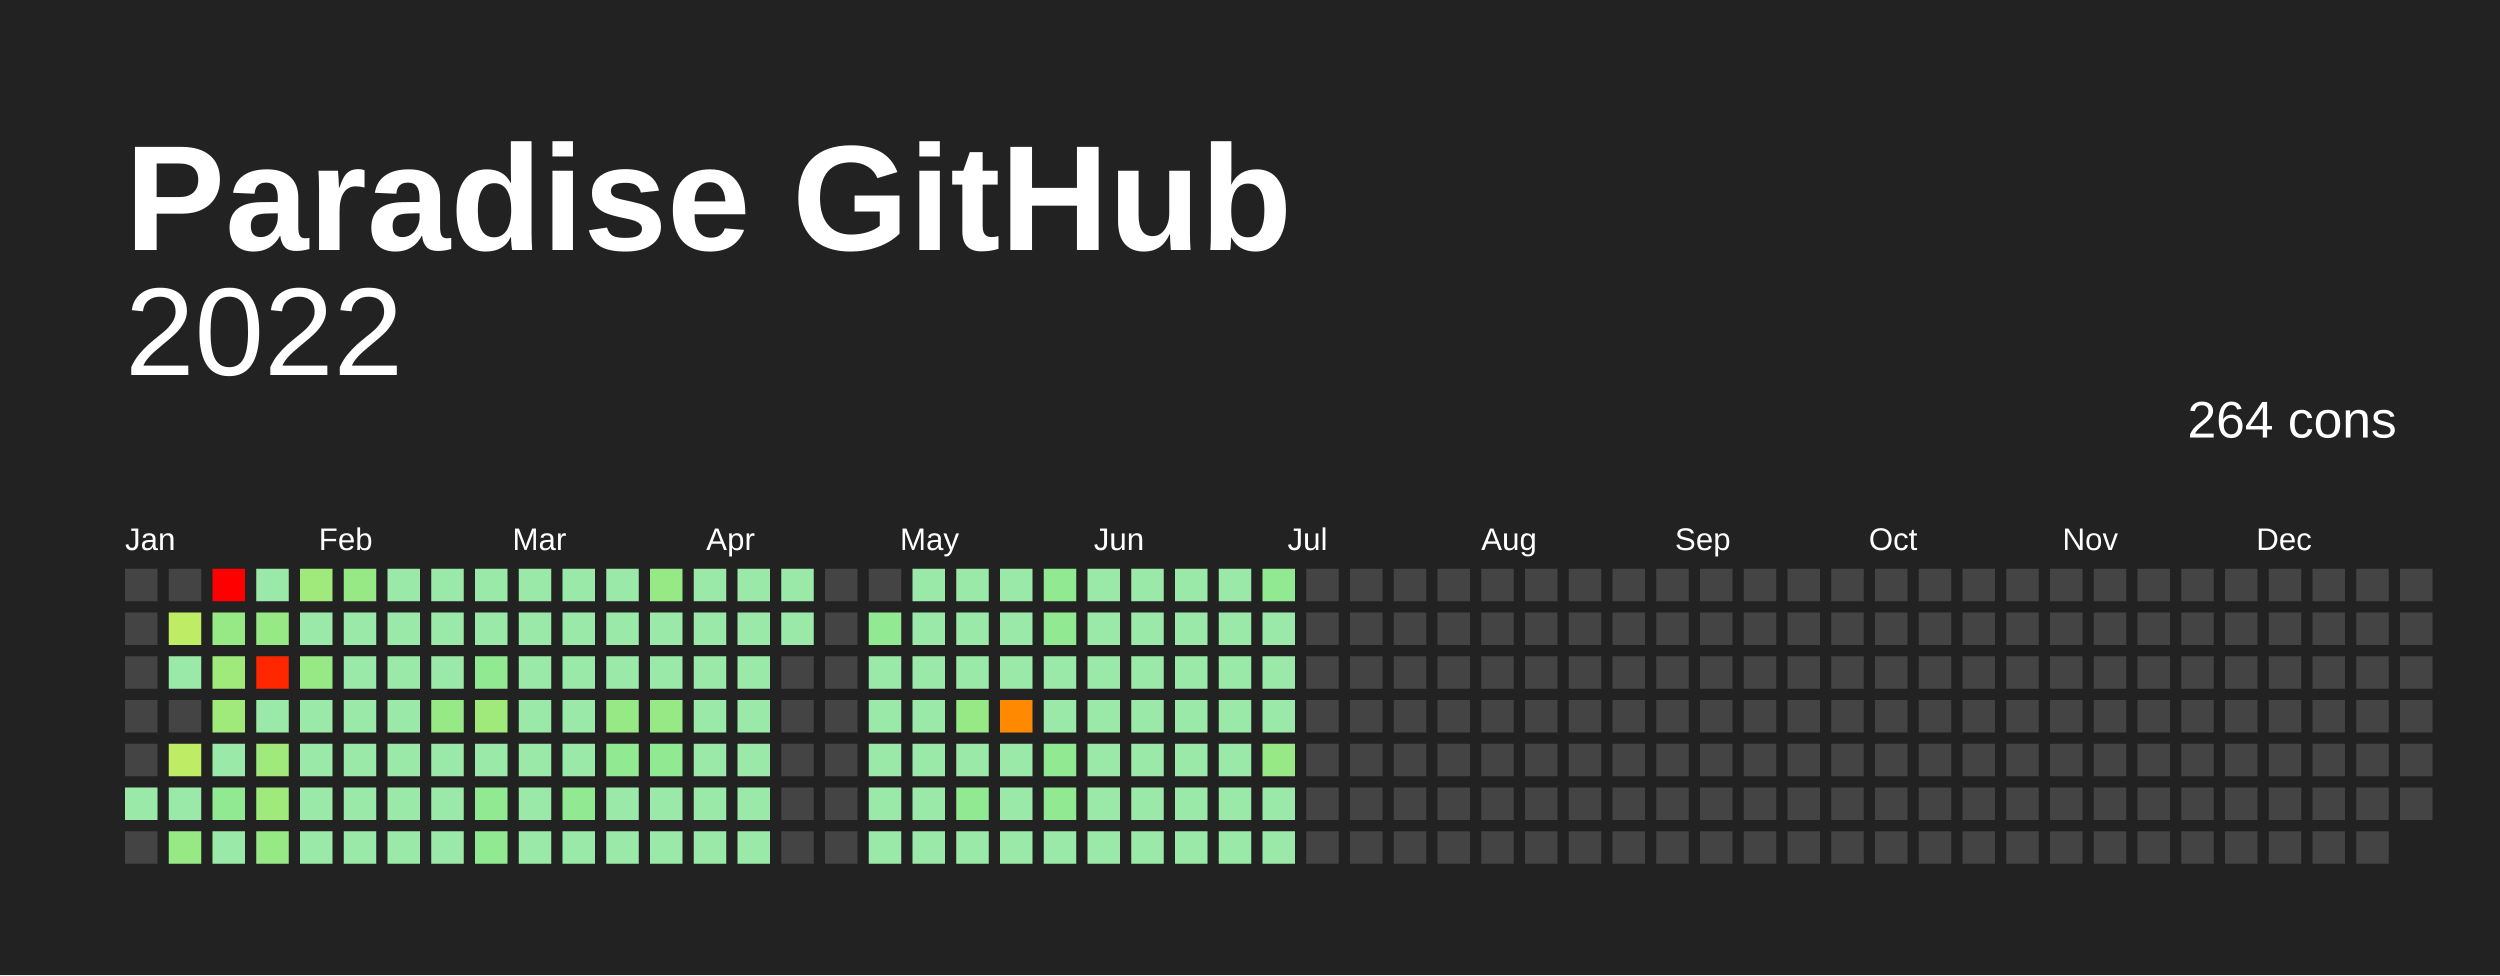
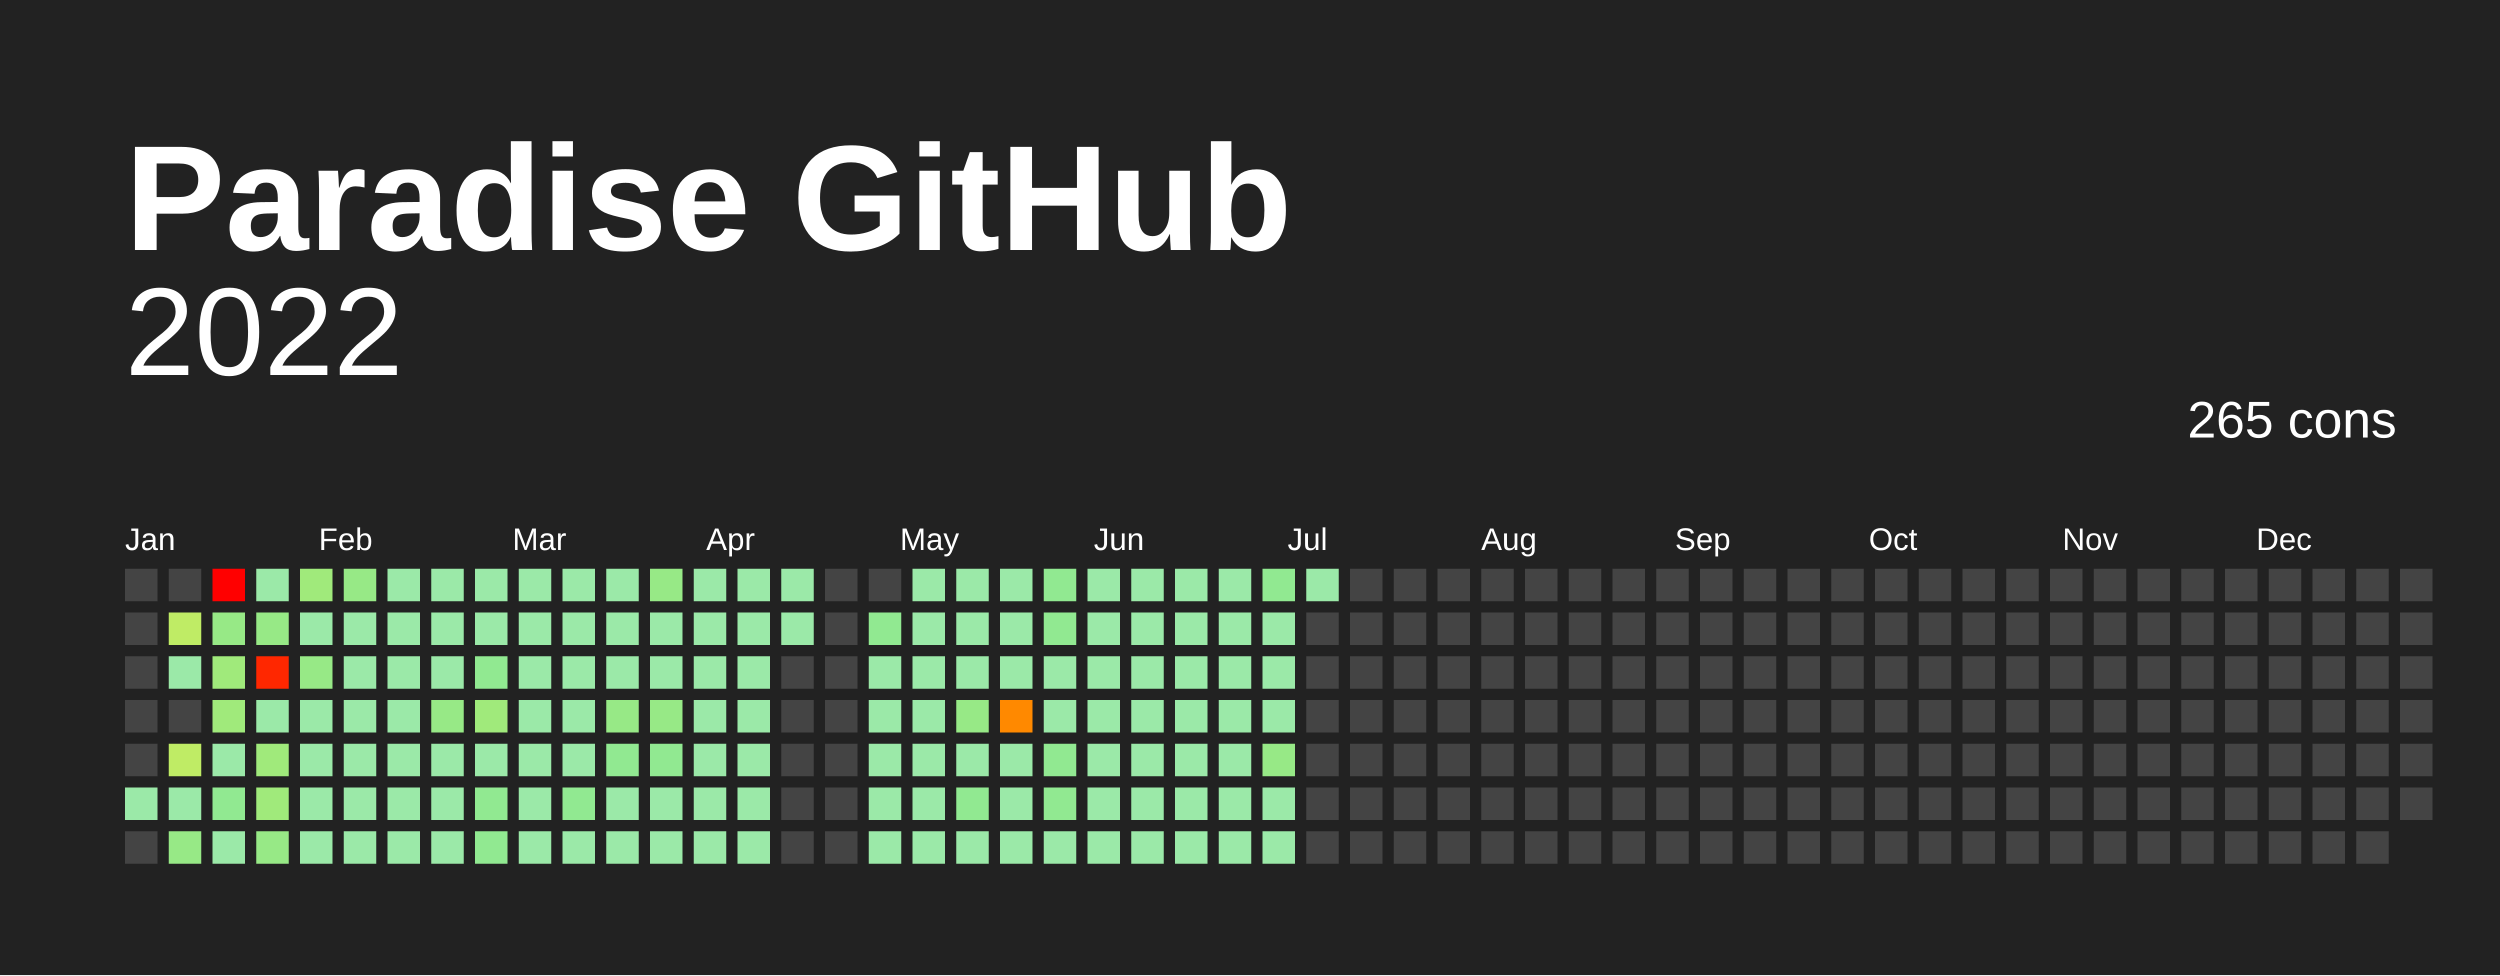
<svg xmlns="http://www.w3.org/2000/svg" baseProfile="full" height="78mm" version="1.1" viewBox="0,0,200,78" width="200mm">
  <defs />
  <rect fill="#222222" height="78" width="200" x="0" y="0" />
  <text fill="#FFFFFF" style="font-size:12px; font-family:Arial; font-weight:bold;" x="10" y="20">Paradise GitHub</text>
  <text alignment-baseline="hanging" fill="#FFFFFF" style="font-size:10.0px; font-family:Arial;" x="10" y="30">2022</text>
-   <text alignment-baseline="hanging" fill="#FFFFFF" style="font-size:4.125px; font-family:Arial;" x="175" y="35">264 cons</text>
+   <text alignment-baseline="hanging" fill="#FFFFFF" style="font-size:4.125px; font-family:Arial;" x="175" y="35">265 cons</text>
  <text fill="#FFFFFF" style="font-size:2.5px; font-family:Arial" x="10.0" y="44">Jan</text>
  <text fill="#FFFFFF" style="font-size:2.5px; font-family:Arial" x="25.5" y="44">Feb</text>
  <text fill="#FFFFFF" style="font-size:2.5px; font-family:Arial" x="41.0" y="44">Mar</text>
  <text fill="#FFFFFF" style="font-size:2.5px; font-family:Arial" x="56.5" y="44">Apr</text>
  <text fill="#FFFFFF" style="font-size:2.5px; font-family:Arial" x="72.0" y="44">May</text>
  <text fill="#FFFFFF" style="font-size:2.5px; font-family:Arial" x="87.5" y="44">Jun</text>
  <text fill="#FFFFFF" style="font-size:2.5px; font-family:Arial" x="103.0" y="44">Jul</text>
  <text fill="#FFFFFF" style="font-size:2.5px; font-family:Arial" x="118.5" y="44">Aug</text>
  <text fill="#FFFFFF" style="font-size:2.5px; font-family:Arial" x="134.0" y="44">Sep</text>
  <text fill="#FFFFFF" style="font-size:2.5px; font-family:Arial" x="149.5" y="44">Oct</text>
  <text fill="#FFFFFF" style="font-size:2.5px; font-family:Arial" x="165.0" y="44">Nov</text>
  <text fill="#FFFFFF" style="font-size:2.5px; font-family:Arial" x="180.5" y="44">Dec</text>
  <rect fill="#444444" height="2.6" width="2.6" x="10.0" y="45.5" />
  <rect fill="#444444" height="2.6" width="2.6" x="10.0" y="49.0" />
  <rect fill="#444444" height="2.6" width="2.6" x="10.0" y="52.5" />
  <rect fill="#444444" height="2.6" width="2.6" x="10.0" y="56.0" />
  <rect fill="#444444" height="2.6" width="2.6" x="10.0" y="59.5" />
  <rect fill="#9be9a8" height="2.6" width="2.6" x="10.0" y="63.0" />
  <rect fill="#444444" height="2.6" width="2.6" x="10.0" y="66.5" />
  <rect fill="#444444" height="2.6" width="2.6" x="13.5" y="45.5" />
  <rect fill="#bfec65" height="2.6" width="2.6" x="13.5" y="49.0" />
  <rect fill="#9be9a8" height="2.6" width="2.6" x="13.5" y="52.5" />
  <rect fill="#444444" height="2.6" width="2.6" x="13.5" y="56.0" />
  <rect fill="#bfec65" height="2.6" width="2.6" x="13.5" y="59.5" />
  <rect fill="#9be9a8" height="2.6" width="2.6" x="13.5" y="63.0" />
  <rect fill="#97e986" height="2.6" width="2.6" x="13.5" y="66.5" />
  <rect fill="red" height="2.6" width="2.6" x="17.0" y="45.5" />
  <rect fill="#97e986" height="2.6" width="2.6" x="17.0" y="49.0" />
  <rect fill="#a0ea7b" height="2.6" width="2.6" x="17.0" y="52.5" />
  <rect fill="#a0ea7b" height="2.6" width="2.6" x="17.0" y="56.0" />
  <rect fill="#9be9a8" height="2.6" width="2.6" x="17.0" y="59.5" />
  <rect fill="#91e991" height="2.6" width="2.6" x="17.0" y="63.0" />
  <rect fill="#9be9a8" height="2.6" width="2.6" x="17.0" y="66.5" />
  <rect fill="#9be9a8" height="2.6" width="2.6" x="20.5" y="45.5" />
  <rect fill="#97e986" height="2.6" width="2.6" x="20.5" y="49.0" />
  <rect fill="#ff2700" height="2.6" width="2.6" x="20.5" y="52.5" />
  <rect fill="#9be9a8" height="2.6" width="2.6" x="20.5" y="56.0" />
  <rect fill="#a0ea7b" height="2.6" width="2.6" x="20.5" y="59.5" />
  <rect fill="#a0ea7b" height="2.6" width="2.6" x="20.5" y="63.0" />
  <rect fill="#97e986" height="2.6" width="2.6" x="20.5" y="66.5" />
  <rect fill="#a0ea7b" height="2.6" width="2.6" x="24.0" y="45.5" />
  <rect fill="#9be9a8" height="2.6" width="2.6" x="24.0" y="49.0" />
  <rect fill="#97e986" height="2.6" width="2.6" x="24.0" y="52.5" />
  <rect fill="#9be9a8" height="2.6" width="2.6" x="24.0" y="56.0" />
  <rect fill="#9be9a8" height="2.6" width="2.6" x="24.0" y="59.5" />
  <rect fill="#9be9a8" height="2.6" width="2.6" x="24.0" y="63.0" />
  <rect fill="#9be9a8" height="2.6" width="2.6" x="24.0" y="66.5" />
  <rect fill="#97e986" height="2.6" width="2.6" x="27.5" y="45.5" />
  <rect fill="#9be9a8" height="2.6" width="2.6" x="27.5" y="49.0" />
  <rect fill="#9be9a8" height="2.6" width="2.6" x="27.5" y="52.5" />
  <rect fill="#9be9a8" height="2.6" width="2.6" x="27.5" y="56.0" />
  <rect fill="#9be9a8" height="2.6" width="2.6" x="27.5" y="59.5" />
  <rect fill="#9be9a8" height="2.6" width="2.6" x="27.5" y="63.0" />
  <rect fill="#9be9a8" height="2.6" width="2.6" x="27.5" y="66.5" />
  <rect fill="#9be9a8" height="2.6" width="2.6" x="31.0" y="45.5" />
  <rect fill="#9be9a8" height="2.6" width="2.6" x="31.0" y="49.0" />
  <rect fill="#9be9a8" height="2.6" width="2.6" x="31.0" y="52.5" />
  <rect fill="#9be9a8" height="2.6" width="2.6" x="31.0" y="56.0" />
  <rect fill="#9be9a8" height="2.6" width="2.6" x="31.0" y="59.5" />
  <rect fill="#9be9a8" height="2.6" width="2.6" x="31.0" y="63.0" />
  <rect fill="#9be9a8" height="2.6" width="2.6" x="31.0" y="66.5" />
  <rect fill="#9be9a8" height="2.6" width="2.6" x="34.5" y="45.5" />
  <rect fill="#9be9a8" height="2.6" width="2.6" x="34.5" y="49.0" />
  <rect fill="#9be9a8" height="2.6" width="2.6" x="34.5" y="52.5" />
  <rect fill="#97e986" height="2.6" width="2.6" x="34.5" y="56.0" />
  <rect fill="#9be9a8" height="2.6" width="2.6" x="34.5" y="59.5" />
  <rect fill="#9be9a8" height="2.6" width="2.6" x="34.5" y="63.0" />
  <rect fill="#9be9a8" height="2.6" width="2.6" x="34.5" y="66.5" />
  <rect fill="#9be9a8" height="2.6" width="2.6" x="38.0" y="45.5" />
  <rect fill="#9be9a8" height="2.6" width="2.6" x="38.0" y="49.0" />
  <rect fill="#91e991" height="2.6" width="2.6" x="38.0" y="52.5" />
  <rect fill="#a0ea7b" height="2.6" width="2.6" x="38.0" y="56.0" />
  <rect fill="#9be9a8" height="2.6" width="2.6" x="38.0" y="59.5" />
  <rect fill="#91e991" height="2.6" width="2.6" x="38.0" y="63.0" />
  <rect fill="#91e991" height="2.6" width="2.6" x="38.0" y="66.5" />
  <rect fill="#9be9a8" height="2.6" width="2.6" x="41.5" y="45.5" />
  <rect fill="#9be9a8" height="2.6" width="2.6" x="41.5" y="49.0" />
  <rect fill="#9be9a8" height="2.6" width="2.6" x="41.5" y="52.5" />
  <rect fill="#9be9a8" height="2.6" width="2.6" x="41.5" y="56.0" />
  <rect fill="#9be9a8" height="2.6" width="2.6" x="41.5" y="59.5" />
  <rect fill="#9be9a8" height="2.6" width="2.6" x="41.5" y="63.0" />
  <rect fill="#9be9a8" height="2.6" width="2.6" x="41.5" y="66.5" />
  <rect fill="#9be9a8" height="2.6" width="2.6" x="45.0" y="45.5" />
  <rect fill="#9be9a8" height="2.6" width="2.6" x="45.0" y="49.0" />
  <rect fill="#9be9a8" height="2.6" width="2.6" x="45.0" y="52.5" />
  <rect fill="#9be9a8" height="2.6" width="2.6" x="45.0" y="56.0" />
  <rect fill="#9be9a8" height="2.6" width="2.6" x="45.0" y="59.5" />
  <rect fill="#91e991" height="2.6" width="2.6" x="45.0" y="63.0" />
  <rect fill="#9be9a8" height="2.6" width="2.6" x="45.0" y="66.5" />
  <rect fill="#9be9a8" height="2.6" width="2.6" x="48.5" y="45.5" />
  <rect fill="#9be9a8" height="2.6" width="2.6" x="48.5" y="49.0" />
  <rect fill="#9be9a8" height="2.6" width="2.6" x="48.5" y="52.5" />
  <rect fill="#97e986" height="2.6" width="2.6" x="48.5" y="56.0" />
  <rect fill="#91e991" height="2.6" width="2.6" x="48.5" y="59.5" />
  <rect fill="#9be9a8" height="2.6" width="2.6" x="48.5" y="63.0" />
  <rect fill="#9be9a8" height="2.6" width="2.6" x="48.5" y="66.5" />
  <rect fill="#97e986" height="2.6" width="2.6" x="52.0" y="45.5" />
  <rect fill="#9be9a8" height="2.6" width="2.6" x="52.0" y="49.0" />
  <rect fill="#9be9a8" height="2.6" width="2.6" x="52.0" y="52.5" />
  <rect fill="#97e986" height="2.6" width="2.6" x="52.0" y="56.0" />
  <rect fill="#91e991" height="2.6" width="2.6" x="52.0" y="59.5" />
  <rect fill="#9be9a8" height="2.6" width="2.6" x="52.0" y="63.0" />
  <rect fill="#9be9a8" height="2.6" width="2.6" x="52.0" y="66.5" />
  <rect fill="#9be9a8" height="2.6" width="2.6" x="55.5" y="45.5" />
  <rect fill="#9be9a8" height="2.6" width="2.6" x="55.5" y="49.0" />
  <rect fill="#9be9a8" height="2.6" width="2.6" x="55.5" y="52.5" />
  <rect fill="#9be9a8" height="2.6" width="2.6" x="55.5" y="56.0" />
  <rect fill="#9be9a8" height="2.6" width="2.6" x="55.5" y="59.5" />
  <rect fill="#9be9a8" height="2.6" width="2.6" x="55.5" y="63.0" />
  <rect fill="#9be9a8" height="2.6" width="2.6" x="55.5" y="66.5" />
  <rect fill="#9be9a8" height="2.6" width="2.6" x="59.0" y="45.5" />
  <rect fill="#9be9a8" height="2.6" width="2.6" x="59.0" y="49.0" />
  <rect fill="#9be9a8" height="2.6" width="2.6" x="59.0" y="52.5" />
  <rect fill="#9be9a8" height="2.6" width="2.6" x="59.0" y="56.0" />
  <rect fill="#9be9a8" height="2.6" width="2.6" x="59.0" y="59.5" />
  <rect fill="#9be9a8" height="2.6" width="2.6" x="59.0" y="63.0" />
  <rect fill="#9be9a8" height="2.6" width="2.6" x="59.0" y="66.5" />
  <rect fill="#9be9a8" height="2.6" width="2.6" x="62.5" y="45.5" />
  <rect fill="#9be9a8" height="2.6" width="2.6" x="62.5" y="49.0" />
  <rect fill="#444444" height="2.6" width="2.6" x="62.5" y="52.5" />
  <rect fill="#444444" height="2.6" width="2.6" x="62.5" y="56.0" />
  <rect fill="#444444" height="2.6" width="2.6" x="62.5" y="59.5" />
  <rect fill="#444444" height="2.6" width="2.6" x="62.5" y="63.0" />
  <rect fill="#444444" height="2.6" width="2.6" x="62.5" y="66.5" />
  <rect fill="#444444" height="2.6" width="2.6" x="66.0" y="45.5" />
  <rect fill="#444444" height="2.6" width="2.6" x="66.0" y="49.0" />
  <rect fill="#444444" height="2.6" width="2.6" x="66.0" y="52.5" />
  <rect fill="#444444" height="2.6" width="2.6" x="66.0" y="56.0" />
  <rect fill="#444444" height="2.6" width="2.6" x="66.0" y="59.5" />
  <rect fill="#444444" height="2.6" width="2.6" x="66.0" y="63.0" />
  <rect fill="#444444" height="2.6" width="2.6" x="66.0" y="66.5" />
  <rect fill="#444444" height="2.6" width="2.6" x="69.5" y="45.5" />
  <rect fill="#91e991" height="2.6" width="2.6" x="69.5" y="49.0" />
  <rect fill="#9be9a8" height="2.6" width="2.6" x="69.5" y="52.5" />
  <rect fill="#9be9a8" height="2.6" width="2.6" x="69.5" y="56.0" />
  <rect fill="#9be9a8" height="2.6" width="2.6" x="69.5" y="59.5" />
  <rect fill="#9be9a8" height="2.6" width="2.6" x="69.5" y="63.0" />
  <rect fill="#9be9a8" height="2.6" width="2.6" x="69.5" y="66.5" />
  <rect fill="#9be9a8" height="2.6" width="2.6" x="73.0" y="45.5" />
  <rect fill="#9be9a8" height="2.6" width="2.6" x="73.0" y="49.0" />
  <rect fill="#9be9a8" height="2.6" width="2.6" x="73.0" y="52.5" />
  <rect fill="#9be9a8" height="2.6" width="2.6" x="73.0" y="56.0" />
  <rect fill="#9be9a8" height="2.6" width="2.6" x="73.0" y="59.5" />
  <rect fill="#9be9a8" height="2.6" width="2.6" x="73.0" y="63.0" />
  <rect fill="#9be9a8" height="2.6" width="2.6" x="73.0" y="66.5" />
  <rect fill="#9be9a8" height="2.6" width="2.6" x="76.5" y="45.5" />
  <rect fill="#9be9a8" height="2.6" width="2.6" x="76.5" y="49.0" />
  <rect fill="#9be9a8" height="2.6" width="2.6" x="76.5" y="52.5" />
  <rect fill="#97e986" height="2.6" width="2.6" x="76.5" y="56.0" />
  <rect fill="#9be9a8" height="2.6" width="2.6" x="76.5" y="59.5" />
  <rect fill="#91e991" height="2.6" width="2.6" x="76.5" y="63.0" />
  <rect fill="#9be9a8" height="2.6" width="2.6" x="76.5" y="66.5" />
  <rect fill="#9be9a8" height="2.6" width="2.6" x="80.0" y="45.5" />
  <rect fill="#9be9a8" height="2.6" width="2.6" x="80.0" y="49.0" />
  <rect fill="#9be9a8" height="2.6" width="2.6" x="80.0" y="52.5" />
  <rect fill="#ff8900" height="2.6" width="2.6" x="80.0" y="56.0" />
  <rect fill="#9be9a8" height="2.6" width="2.6" x="80.0" y="59.5" />
  <rect fill="#9be9a8" height="2.6" width="2.6" x="80.0" y="63.0" />
  <rect fill="#9be9a8" height="2.6" width="2.6" x="80.0" y="66.5" />
  <rect fill="#91e991" height="2.6" width="2.6" x="83.5" y="45.5" />
  <rect fill="#91e991" height="2.6" width="2.6" x="83.5" y="49.0" />
  <rect fill="#9be9a8" height="2.6" width="2.6" x="83.5" y="52.5" />
  <rect fill="#9be9a8" height="2.6" width="2.6" x="83.5" y="56.0" />
  <rect fill="#91e991" height="2.6" width="2.6" x="83.5" y="59.5" />
  <rect fill="#91e991" height="2.6" width="2.6" x="83.5" y="63.0" />
  <rect fill="#9be9a8" height="2.6" width="2.6" x="83.5" y="66.5" />
  <rect fill="#9be9a8" height="2.6" width="2.6" x="87.0" y="45.5" />
  <rect fill="#9be9a8" height="2.6" width="2.6" x="87.0" y="49.0" />
  <rect fill="#9be9a8" height="2.6" width="2.6" x="87.0" y="52.5" />
  <rect fill="#9be9a8" height="2.6" width="2.6" x="87.0" y="56.0" />
  <rect fill="#9be9a8" height="2.6" width="2.6" x="87.0" y="59.5" />
  <rect fill="#9be9a8" height="2.6" width="2.6" x="87.0" y="63.0" />
  <rect fill="#9be9a8" height="2.6" width="2.6" x="87.0" y="66.5" />
  <rect fill="#9be9a8" height="2.6" width="2.6" x="90.5" y="45.5" />
  <rect fill="#9be9a8" height="2.6" width="2.6" x="90.5" y="49.0" />
  <rect fill="#9be9a8" height="2.6" width="2.6" x="90.5" y="52.5" />
  <rect fill="#9be9a8" height="2.6" width="2.6" x="90.5" y="56.0" />
  <rect fill="#9be9a8" height="2.6" width="2.6" x="90.5" y="59.5" />
  <rect fill="#9be9a8" height="2.6" width="2.6" x="90.5" y="63.0" />
  <rect fill="#9be9a8" height="2.6" width="2.6" x="90.5" y="66.5" />
  <rect fill="#9be9a8" height="2.6" width="2.6" x="94.0" y="45.5" />
  <rect fill="#9be9a8" height="2.6" width="2.6" x="94.0" y="49.0" />
  <rect fill="#9be9a8" height="2.6" width="2.6" x="94.0" y="52.5" />
  <rect fill="#9be9a8" height="2.6" width="2.6" x="94.0" y="56.0" />
  <rect fill="#9be9a8" height="2.6" width="2.6" x="94.0" y="59.5" />
  <rect fill="#9be9a8" height="2.6" width="2.6" x="94.0" y="63.0" />
  <rect fill="#9be9a8" height="2.6" width="2.6" x="94.0" y="66.5" />
  <rect fill="#9be9a8" height="2.6" width="2.6" x="97.5" y="45.5" />
  <rect fill="#9be9a8" height="2.6" width="2.6" x="97.5" y="49.0" />
  <rect fill="#9be9a8" height="2.6" width="2.6" x="97.5" y="52.5" />
  <rect fill="#9be9a8" height="2.6" width="2.6" x="97.5" y="56.0" />
  <rect fill="#9be9a8" height="2.6" width="2.6" x="97.5" y="59.5" />
  <rect fill="#9be9a8" height="2.6" width="2.6" x="97.5" y="63.0" />
  <rect fill="#9be9a8" height="2.6" width="2.6" x="97.5" y="66.5" />
  <rect fill="#91e991" height="2.6" width="2.6" x="101.0" y="45.5" />
  <rect fill="#9be9a8" height="2.6" width="2.6" x="101.0" y="49.0" />
  <rect fill="#9be9a8" height="2.6" width="2.6" x="101.0" y="52.5" />
  <rect fill="#9be9a8" height="2.6" width="2.6" x="101.0" y="56.0" />
  <rect fill="#97e986" height="2.6" width="2.6" x="101.0" y="59.5" />
  <rect fill="#9be9a8" height="2.6" width="2.6" x="101.0" y="63.0" />
  <rect fill="#9be9a8" height="2.6" width="2.6" x="101.0" y="66.5" />
-   <rect fill="#444444" height="2.6" width="2.6" x="104.5" y="45.5" />
+   <rect fill="#9be9a8" height="2.6" width="2.6" x="104.5" y="45.5" />
  <rect fill="#444444" height="2.6" width="2.6" x="104.5" y="49.0" />
  <rect fill="#444444" height="2.6" width="2.6" x="104.5" y="52.5" />
  <rect fill="#444444" height="2.6" width="2.6" x="104.5" y="56.0" />
  <rect fill="#444444" height="2.6" width="2.6" x="104.5" y="59.5" />
  <rect fill="#444444" height="2.6" width="2.6" x="104.5" y="63.0" />
  <rect fill="#444444" height="2.6" width="2.6" x="104.5" y="66.5" />
  <rect fill="#444444" height="2.6" width="2.6" x="108.0" y="45.5" />
  <rect fill="#444444" height="2.6" width="2.6" x="108.0" y="49.0" />
  <rect fill="#444444" height="2.6" width="2.6" x="108.0" y="52.5" />
  <rect fill="#444444" height="2.6" width="2.6" x="108.0" y="56.0" />
  <rect fill="#444444" height="2.6" width="2.6" x="108.0" y="59.5" />
  <rect fill="#444444" height="2.6" width="2.6" x="108.0" y="63.0" />
  <rect fill="#444444" height="2.6" width="2.6" x="108.0" y="66.5" />
  <rect fill="#444444" height="2.6" width="2.6" x="111.5" y="45.5" />
  <rect fill="#444444" height="2.6" width="2.6" x="111.5" y="49.0" />
  <rect fill="#444444" height="2.6" width="2.6" x="111.5" y="52.5" />
  <rect fill="#444444" height="2.6" width="2.6" x="111.5" y="56.0" />
  <rect fill="#444444" height="2.6" width="2.6" x="111.5" y="59.5" />
  <rect fill="#444444" height="2.6" width="2.6" x="111.5" y="63.0" />
  <rect fill="#444444" height="2.6" width="2.6" x="111.5" y="66.5" />
  <rect fill="#444444" height="2.6" width="2.6" x="115.0" y="45.5" />
  <rect fill="#444444" height="2.6" width="2.6" x="115.0" y="49.0" />
  <rect fill="#444444" height="2.6" width="2.6" x="115.0" y="52.5" />
  <rect fill="#444444" height="2.6" width="2.6" x="115.0" y="56.0" />
  <rect fill="#444444" height="2.6" width="2.6" x="115.0" y="59.5" />
  <rect fill="#444444" height="2.6" width="2.6" x="115.0" y="63.0" />
  <rect fill="#444444" height="2.6" width="2.6" x="115.0" y="66.5" />
  <rect fill="#444444" height="2.6" width="2.6" x="118.5" y="45.5" />
  <rect fill="#444444" height="2.6" width="2.6" x="118.5" y="49.0" />
  <rect fill="#444444" height="2.6" width="2.6" x="118.5" y="52.5" />
  <rect fill="#444444" height="2.6" width="2.6" x="118.5" y="56.0" />
  <rect fill="#444444" height="2.6" width="2.6" x="118.5" y="59.5" />
  <rect fill="#444444" height="2.6" width="2.6" x="118.5" y="63.0" />
  <rect fill="#444444" height="2.6" width="2.6" x="118.5" y="66.5" />
  <rect fill="#444444" height="2.6" width="2.6" x="122.0" y="45.5" />
  <rect fill="#444444" height="2.6" width="2.6" x="122.0" y="49.0" />
  <rect fill="#444444" height="2.6" width="2.6" x="122.0" y="52.5" />
  <rect fill="#444444" height="2.6" width="2.6" x="122.0" y="56.0" />
  <rect fill="#444444" height="2.6" width="2.6" x="122.0" y="59.5" />
  <rect fill="#444444" height="2.6" width="2.6" x="122.0" y="63.0" />
  <rect fill="#444444" height="2.6" width="2.6" x="122.0" y="66.5" />
  <rect fill="#444444" height="2.6" width="2.6" x="125.5" y="45.5" />
  <rect fill="#444444" height="2.6" width="2.6" x="125.5" y="49.0" />
  <rect fill="#444444" height="2.6" width="2.6" x="125.5" y="52.5" />
  <rect fill="#444444" height="2.6" width="2.6" x="125.5" y="56.0" />
  <rect fill="#444444" height="2.6" width="2.6" x="125.5" y="59.5" />
  <rect fill="#444444" height="2.6" width="2.6" x="125.5" y="63.0" />
  <rect fill="#444444" height="2.6" width="2.6" x="125.5" y="66.5" />
  <rect fill="#444444" height="2.6" width="2.6" x="129.0" y="45.5" />
  <rect fill="#444444" height="2.6" width="2.6" x="129.0" y="49.0" />
  <rect fill="#444444" height="2.6" width="2.6" x="129.0" y="52.5" />
  <rect fill="#444444" height="2.6" width="2.6" x="129.0" y="56.0" />
  <rect fill="#444444" height="2.6" width="2.6" x="129.0" y="59.5" />
  <rect fill="#444444" height="2.6" width="2.6" x="129.0" y="63.0" />
  <rect fill="#444444" height="2.6" width="2.6" x="129.0" y="66.5" />
  <rect fill="#444444" height="2.6" width="2.6" x="132.5" y="45.5" />
  <rect fill="#444444" height="2.6" width="2.6" x="132.5" y="49.0" />
  <rect fill="#444444" height="2.6" width="2.6" x="132.5" y="52.5" />
  <rect fill="#444444" height="2.6" width="2.6" x="132.5" y="56.0" />
  <rect fill="#444444" height="2.6" width="2.6" x="132.5" y="59.5" />
  <rect fill="#444444" height="2.6" width="2.6" x="132.5" y="63.0" />
  <rect fill="#444444" height="2.6" width="2.6" x="132.5" y="66.5" />
  <rect fill="#444444" height="2.6" width="2.6" x="136.0" y="45.5" />
  <rect fill="#444444" height="2.6" width="2.6" x="136.0" y="49.0" />
  <rect fill="#444444" height="2.6" width="2.6" x="136.0" y="52.5" />
  <rect fill="#444444" height="2.6" width="2.6" x="136.0" y="56.0" />
  <rect fill="#444444" height="2.6" width="2.6" x="136.0" y="59.5" />
  <rect fill="#444444" height="2.6" width="2.6" x="136.0" y="63.0" />
  <rect fill="#444444" height="2.6" width="2.6" x="136.0" y="66.5" />
  <rect fill="#444444" height="2.6" width="2.6" x="139.5" y="45.5" />
  <rect fill="#444444" height="2.6" width="2.6" x="139.5" y="49.0" />
  <rect fill="#444444" height="2.6" width="2.6" x="139.5" y="52.5" />
  <rect fill="#444444" height="2.6" width="2.6" x="139.5" y="56.0" />
  <rect fill="#444444" height="2.6" width="2.6" x="139.5" y="59.5" />
  <rect fill="#444444" height="2.6" width="2.6" x="139.5" y="63.0" />
  <rect fill="#444444" height="2.6" width="2.6" x="139.5" y="66.5" />
  <rect fill="#444444" height="2.6" width="2.6" x="143.0" y="45.5" />
  <rect fill="#444444" height="2.6" width="2.6" x="143.0" y="49.0" />
  <rect fill="#444444" height="2.6" width="2.6" x="143.0" y="52.5" />
  <rect fill="#444444" height="2.6" width="2.6" x="143.0" y="56.0" />
  <rect fill="#444444" height="2.6" width="2.6" x="143.0" y="59.5" />
  <rect fill="#444444" height="2.6" width="2.6" x="143.0" y="63.0" />
  <rect fill="#444444" height="2.6" width="2.6" x="143.0" y="66.5" />
  <rect fill="#444444" height="2.6" width="2.6" x="146.5" y="45.5" />
  <rect fill="#444444" height="2.6" width="2.6" x="146.5" y="49.0" />
  <rect fill="#444444" height="2.6" width="2.6" x="146.5" y="52.5" />
  <rect fill="#444444" height="2.6" width="2.6" x="146.5" y="56.0" />
  <rect fill="#444444" height="2.6" width="2.6" x="146.5" y="59.5" />
  <rect fill="#444444" height="2.6" width="2.6" x="146.5" y="63.0" />
  <rect fill="#444444" height="2.6" width="2.6" x="146.5" y="66.5" />
  <rect fill="#444444" height="2.6" width="2.6" x="150.0" y="45.5" />
  <rect fill="#444444" height="2.6" width="2.6" x="150.0" y="49.0" />
  <rect fill="#444444" height="2.6" width="2.6" x="150.0" y="52.5" />
  <rect fill="#444444" height="2.6" width="2.6" x="150.0" y="56.0" />
  <rect fill="#444444" height="2.6" width="2.6" x="150.0" y="59.5" />
  <rect fill="#444444" height="2.6" width="2.6" x="150.0" y="63.0" />
  <rect fill="#444444" height="2.6" width="2.6" x="150.0" y="66.5" />
  <rect fill="#444444" height="2.6" width="2.6" x="153.5" y="45.5" />
  <rect fill="#444444" height="2.6" width="2.6" x="153.5" y="49.0" />
  <rect fill="#444444" height="2.6" width="2.6" x="153.5" y="52.5" />
  <rect fill="#444444" height="2.6" width="2.6" x="153.5" y="56.0" />
  <rect fill="#444444" height="2.6" width="2.6" x="153.5" y="59.5" />
  <rect fill="#444444" height="2.6" width="2.6" x="153.5" y="63.0" />
  <rect fill="#444444" height="2.6" width="2.6" x="153.5" y="66.5" />
  <rect fill="#444444" height="2.6" width="2.6" x="157.0" y="45.5" />
  <rect fill="#444444" height="2.6" width="2.6" x="157.0" y="49.0" />
  <rect fill="#444444" height="2.6" width="2.6" x="157.0" y="52.5" />
  <rect fill="#444444" height="2.6" width="2.6" x="157.0" y="56.0" />
  <rect fill="#444444" height="2.6" width="2.6" x="157.0" y="59.5" />
  <rect fill="#444444" height="2.6" width="2.6" x="157.0" y="63.0" />
  <rect fill="#444444" height="2.6" width="2.6" x="157.0" y="66.5" />
  <rect fill="#444444" height="2.6" width="2.6" x="160.5" y="45.5" />
  <rect fill="#444444" height="2.6" width="2.6" x="160.5" y="49.0" />
  <rect fill="#444444" height="2.6" width="2.6" x="160.5" y="52.5" />
  <rect fill="#444444" height="2.6" width="2.6" x="160.5" y="56.0" />
  <rect fill="#444444" height="2.6" width="2.6" x="160.5" y="59.5" />
  <rect fill="#444444" height="2.6" width="2.6" x="160.5" y="63.0" />
  <rect fill="#444444" height="2.6" width="2.6" x="160.5" y="66.5" />
  <rect fill="#444444" height="2.6" width="2.6" x="164.0" y="45.5" />
  <rect fill="#444444" height="2.6" width="2.6" x="164.0" y="49.0" />
  <rect fill="#444444" height="2.6" width="2.6" x="164.0" y="52.5" />
  <rect fill="#444444" height="2.6" width="2.6" x="164.0" y="56.0" />
  <rect fill="#444444" height="2.6" width="2.6" x="164.0" y="59.5" />
  <rect fill="#444444" height="2.6" width="2.6" x="164.0" y="63.0" />
  <rect fill="#444444" height="2.6" width="2.6" x="164.0" y="66.5" />
  <rect fill="#444444" height="2.6" width="2.6" x="167.5" y="45.5" />
  <rect fill="#444444" height="2.6" width="2.6" x="167.5" y="49.0" />
  <rect fill="#444444" height="2.6" width="2.6" x="167.5" y="52.5" />
  <rect fill="#444444" height="2.6" width="2.6" x="167.5" y="56.0" />
  <rect fill="#444444" height="2.6" width="2.6" x="167.5" y="59.5" />
  <rect fill="#444444" height="2.6" width="2.6" x="167.5" y="63.0" />
  <rect fill="#444444" height="2.6" width="2.6" x="167.5" y="66.5" />
  <rect fill="#444444" height="2.6" width="2.6" x="171.0" y="45.5" />
  <rect fill="#444444" height="2.6" width="2.6" x="171.0" y="49.0" />
  <rect fill="#444444" height="2.6" width="2.6" x="171.0" y="52.5" />
  <rect fill="#444444" height="2.6" width="2.6" x="171.0" y="56.0" />
  <rect fill="#444444" height="2.6" width="2.6" x="171.0" y="59.5" />
  <rect fill="#444444" height="2.6" width="2.6" x="171.0" y="63.0" />
  <rect fill="#444444" height="2.6" width="2.6" x="171.0" y="66.5" />
  <rect fill="#444444" height="2.6" width="2.6" x="174.5" y="45.5" />
  <rect fill="#444444" height="2.6" width="2.6" x="174.5" y="49.0" />
  <rect fill="#444444" height="2.6" width="2.6" x="174.5" y="52.5" />
  <rect fill="#444444" height="2.6" width="2.6" x="174.5" y="56.0" />
  <rect fill="#444444" height="2.6" width="2.6" x="174.5" y="59.5" />
  <rect fill="#444444" height="2.6" width="2.6" x="174.5" y="63.0" />
  <rect fill="#444444" height="2.6" width="2.6" x="174.5" y="66.5" />
  <rect fill="#444444" height="2.6" width="2.6" x="178.0" y="45.5" />
  <rect fill="#444444" height="2.6" width="2.6" x="178.0" y="49.0" />
  <rect fill="#444444" height="2.6" width="2.6" x="178.0" y="52.5" />
  <rect fill="#444444" height="2.6" width="2.6" x="178.0" y="56.0" />
  <rect fill="#444444" height="2.6" width="2.6" x="178.0" y="59.5" />
  <rect fill="#444444" height="2.6" width="2.6" x="178.0" y="63.0" />
  <rect fill="#444444" height="2.6" width="2.6" x="178.0" y="66.5" />
  <rect fill="#444444" height="2.6" width="2.6" x="181.5" y="45.5" />
  <rect fill="#444444" height="2.6" width="2.6" x="181.5" y="49.0" />
  <rect fill="#444444" height="2.6" width="2.6" x="181.5" y="52.5" />
  <rect fill="#444444" height="2.6" width="2.6" x="181.5" y="56.0" />
  <rect fill="#444444" height="2.6" width="2.6" x="181.5" y="59.5" />
  <rect fill="#444444" height="2.6" width="2.6" x="181.5" y="63.0" />
  <rect fill="#444444" height="2.6" width="2.6" x="181.5" y="66.5" />
  <rect fill="#444444" height="2.6" width="2.6" x="185.0" y="45.5" />
  <rect fill="#444444" height="2.6" width="2.6" x="185.0" y="49.0" />
  <rect fill="#444444" height="2.6" width="2.6" x="185.0" y="52.5" />
  <rect fill="#444444" height="2.6" width="2.6" x="185.0" y="56.0" />
  <rect fill="#444444" height="2.6" width="2.6" x="185.0" y="59.5" />
  <rect fill="#444444" height="2.6" width="2.6" x="185.0" y="63.0" />
  <rect fill="#444444" height="2.6" width="2.6" x="185.0" y="66.5" />
  <rect fill="#444444" height="2.6" width="2.6" x="188.5" y="45.5" />
  <rect fill="#444444" height="2.6" width="2.6" x="188.5" y="49.0" />
  <rect fill="#444444" height="2.6" width="2.6" x="188.5" y="52.5" />
  <rect fill="#444444" height="2.6" width="2.6" x="188.5" y="56.0" />
  <rect fill="#444444" height="2.6" width="2.6" x="188.5" y="59.5" />
  <rect fill="#444444" height="2.6" width="2.6" x="188.5" y="63.0" />
  <rect fill="#444444" height="2.6" width="2.6" x="188.5" y="66.5" />
  <rect fill="#444444" height="2.6" width="2.6" x="192.0" y="45.5" />
  <rect fill="#444444" height="2.6" width="2.6" x="192.0" y="49.0" />
  <rect fill="#444444" height="2.6" width="2.6" x="192.0" y="52.5" />
  <rect fill="#444444" height="2.6" width="2.6" x="192.0" y="56.0" />
  <rect fill="#444444" height="2.6" width="2.6" x="192.0" y="59.5" />
  <rect fill="#444444" height="2.6" width="2.6" x="192.0" y="63.0" />
</svg>
